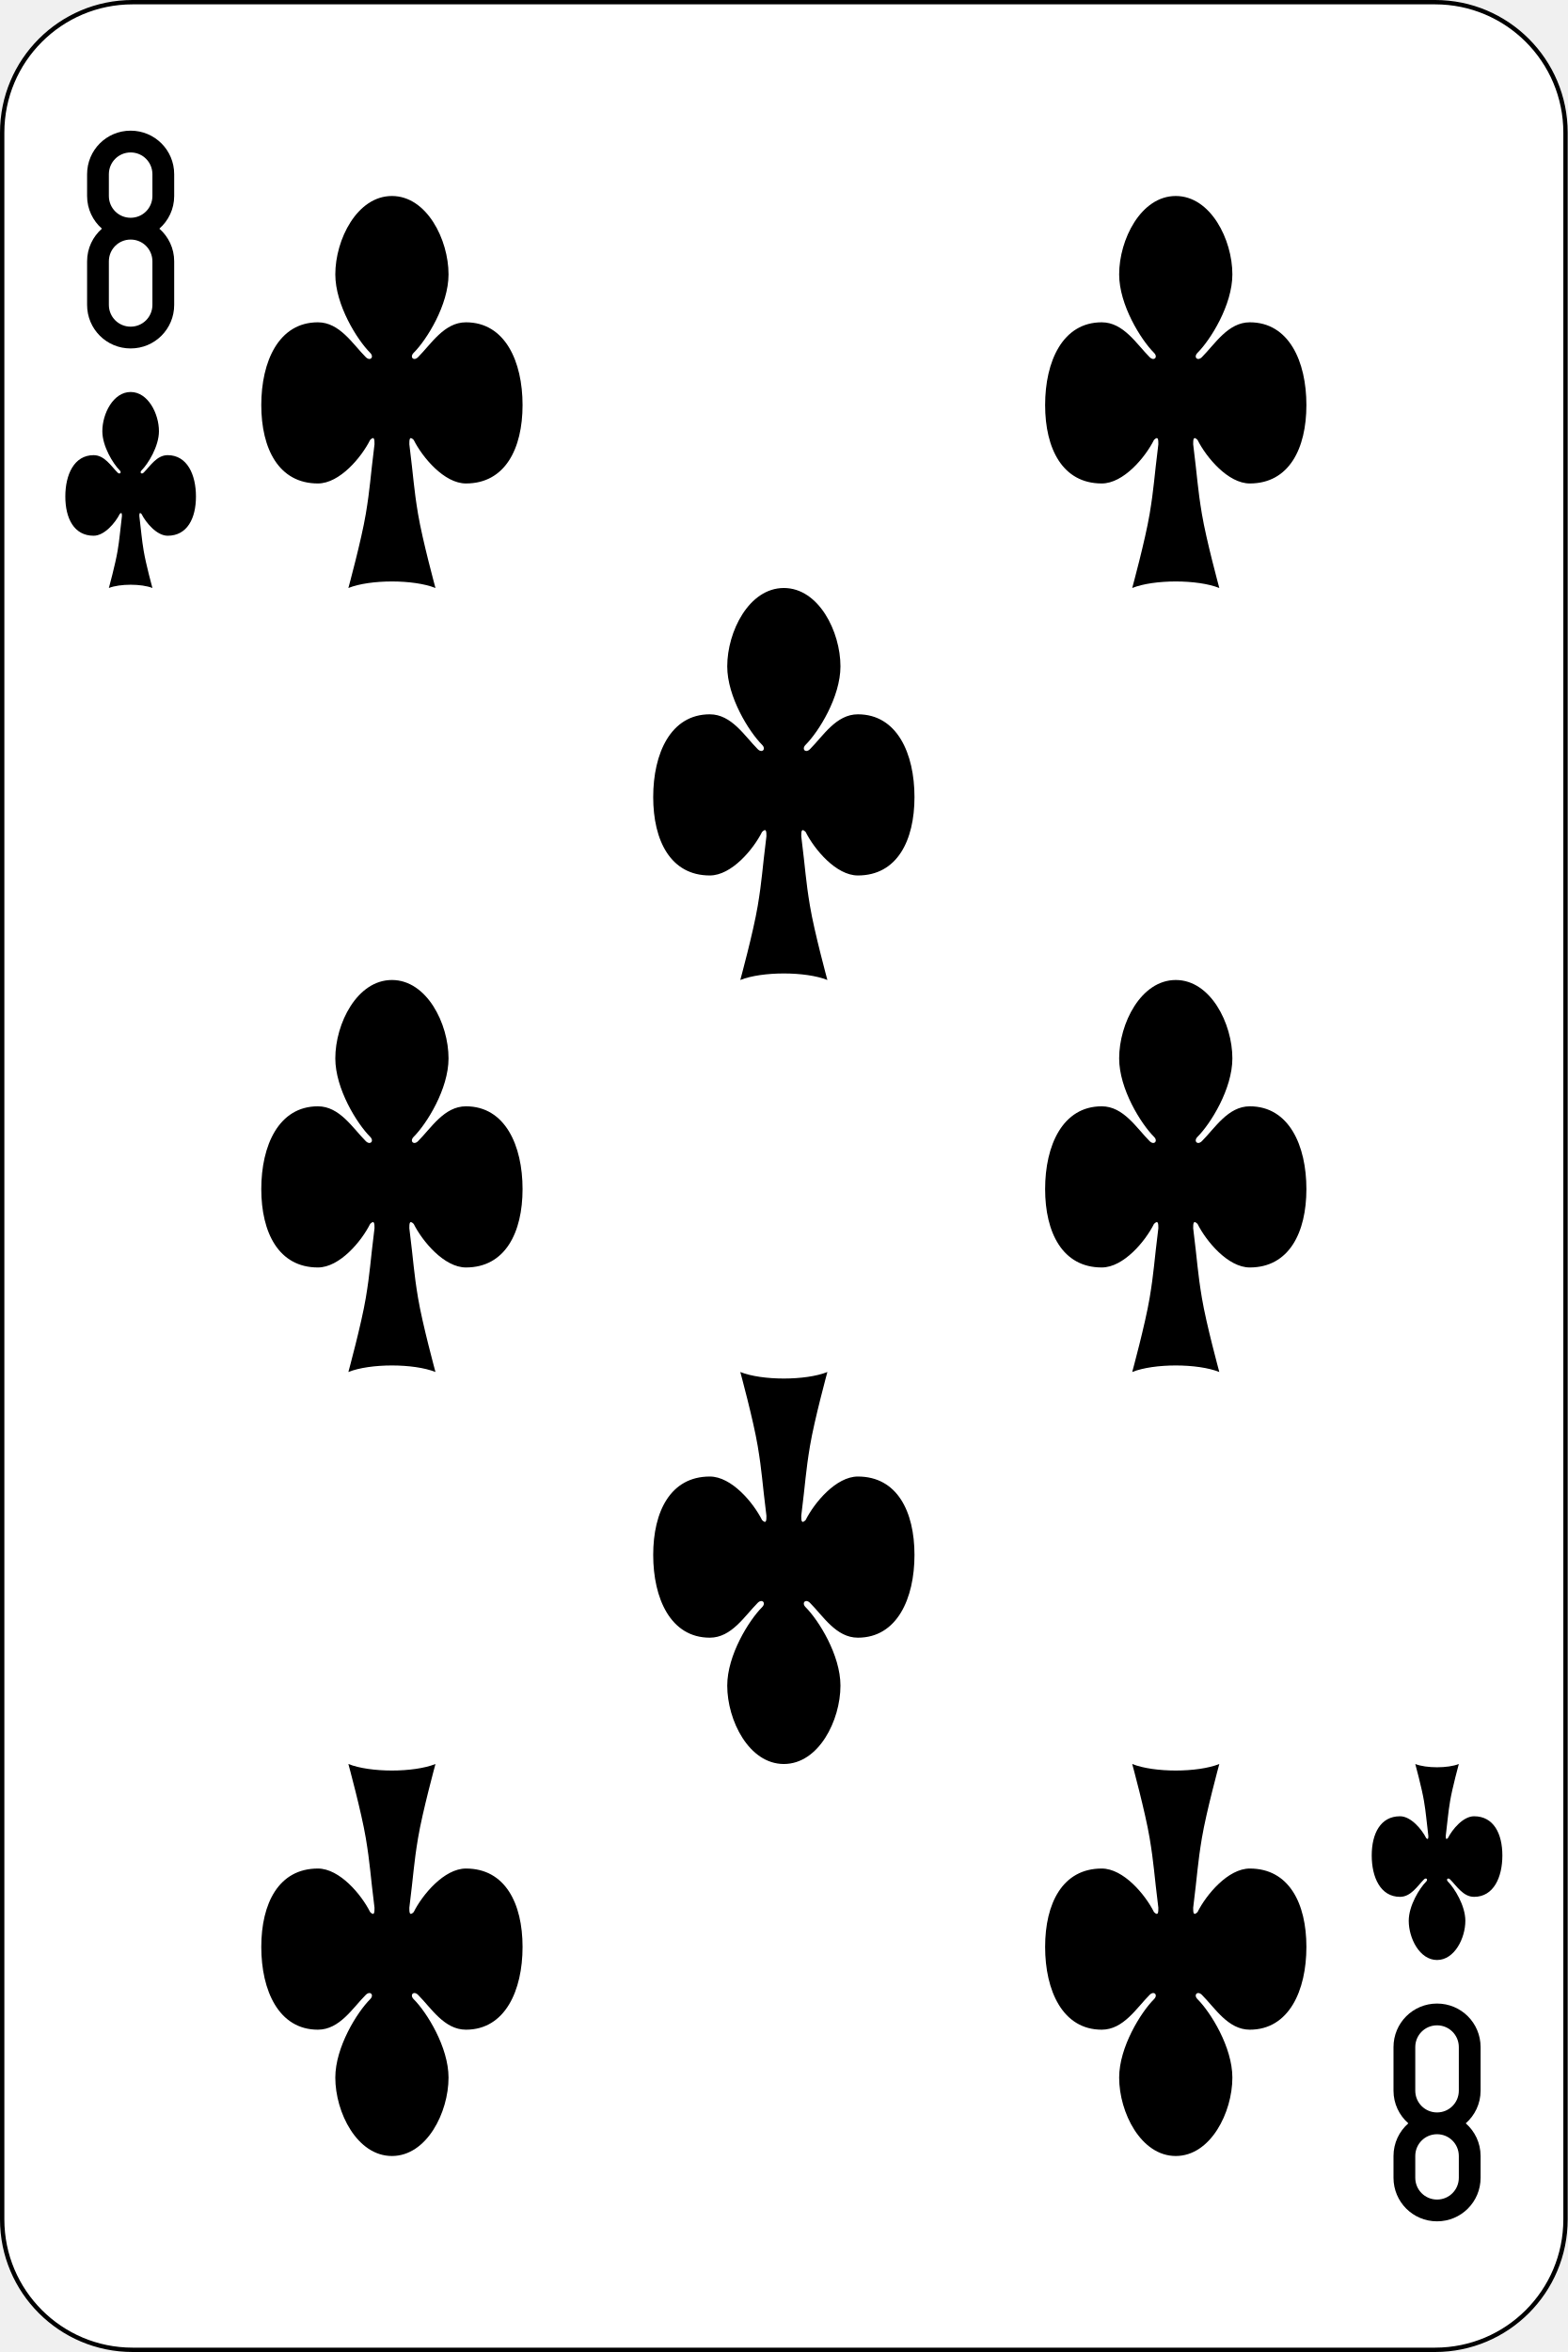
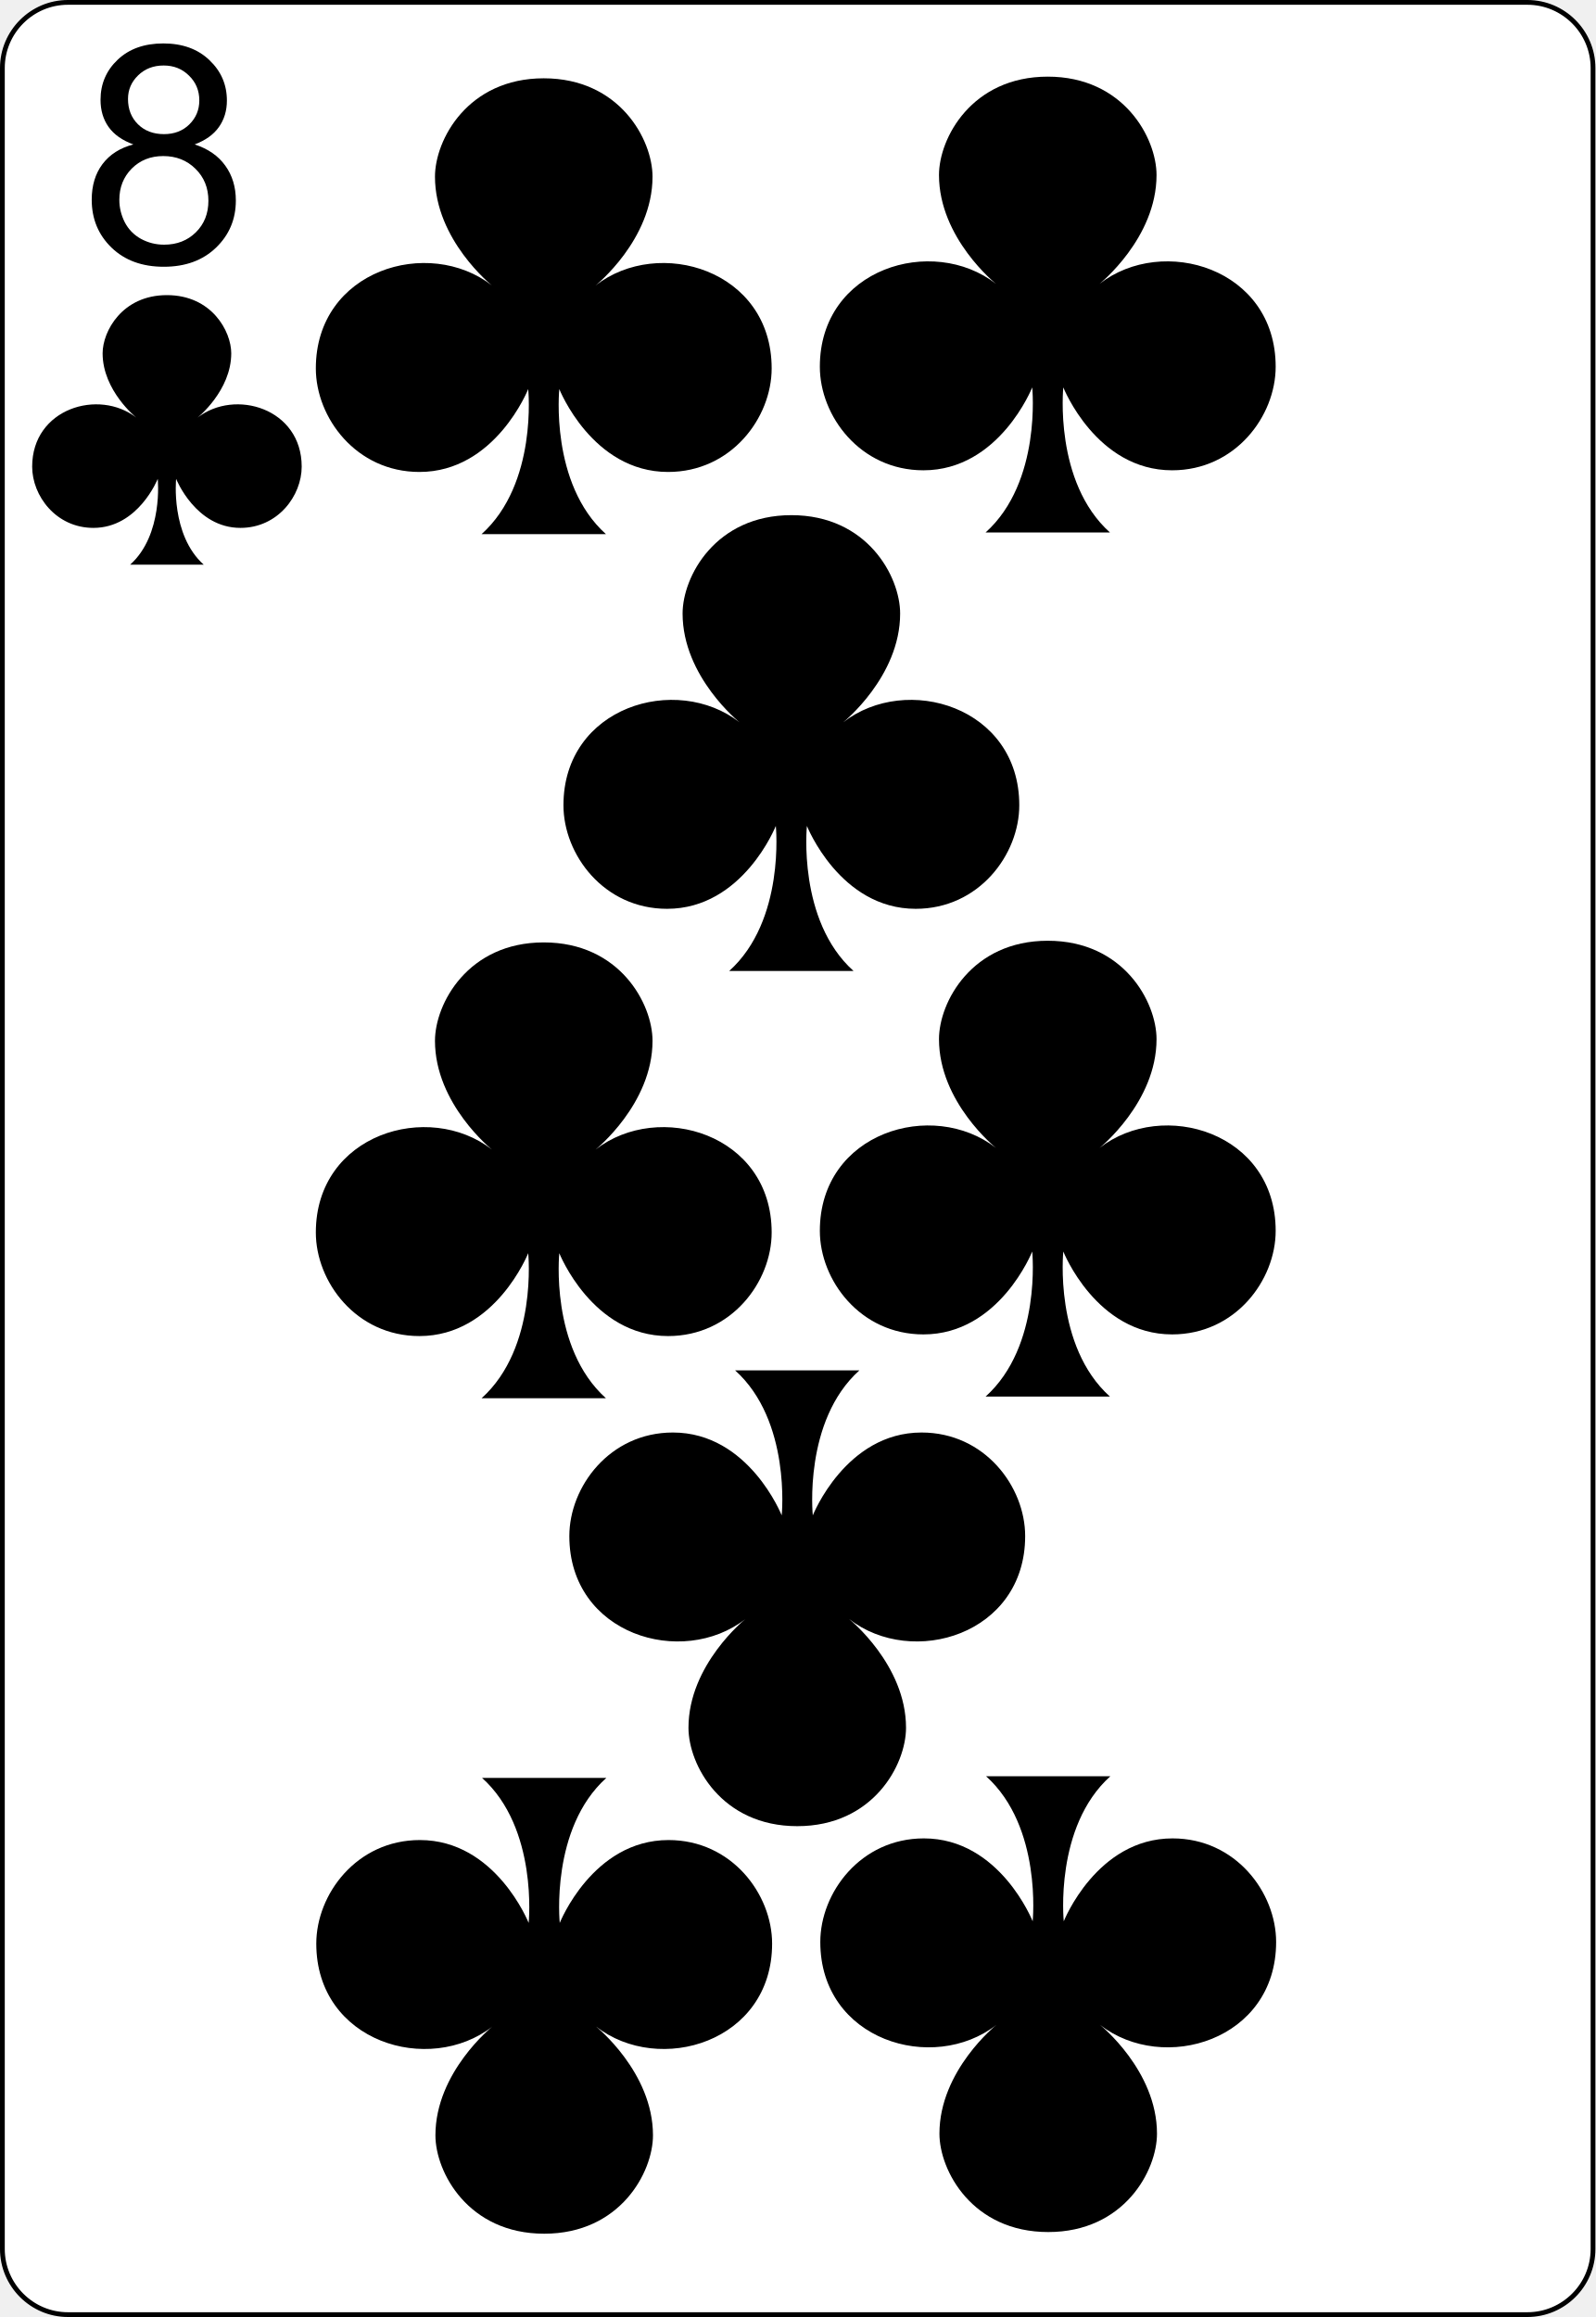
- <svg xmlns="http://www.w3.org/2000/svg" width="95.25mm" height="142.875mm" viewBox="0 0 95.25 142.875" version="1.1" id="svg8415">
-   <defs id="defs8409">
-     </defs>
-   <g id="layer1" transform="translate(73.98703,-21.83327)">
-     <g transform="matrix(0.2645833,0,0,0.2645833,-73.98703,-113.7292)" id="g3087">
-       <rect rx="29.944" ry="29.944" y="512.862" x="0.5" height="539" width="359" id="rect6472-13" style="fill:#ffffff;stroke:#000000;stroke-width:1" />
-       <path style="fill:#000000;fill-opacity:1;stroke:none" id="rect3163-5-18-0-7-5" d="m 30,542.362 c -5.54,0 -10,4.46 -10,10 v 5 c 0,3.004 1.323,5.67 3.406,7.5 -2.083,1.83 -3.406,4.496 -3.406,7.5 v 10 c 0,5.54 4.46,10 10,10 5.54,0 10,-4.46 10,-10 v -10 c 0,-3.004 -1.323,-5.67 -3.406,-7.5 2.083,-1.83 3.406,-4.496 3.406,-7.5 v -5 c 0,-5.54 -4.46,-10 -10,-10 z m 0,5 c 2.77,0 5,2.23 5,5 v 5 c 0,2.77 -2.23,5 -5,5 -2.77,0 -5,-2.23 -5,-5 v -5 c 0,-2.77 2.23,-5 5,-5 z m 0,20 c 2.77,0 5,2.23 5,5 v 10 c 0,2.77 -2.23,5 -5,5 -2.77,0 -5,-2.23 -5,-5 v -10 c 0,-2.77 2.23,-5 5,-5 z" />
-       <path style="fill:#000000;fill-opacity:1;stroke:none" id="rect3163-5-18-0-7-4-9" d="m 330,1022.362 c -5.54,0 -10,-4.46 -10,-10 v -5 c 0,-3.004 1.323,-5.67 3.406,-7.5 C 321.323,998.032 320,995.366 320,992.362 v -10 c 0,-5.54 4.46,-10 10,-10 5.54,0 10,4.46 10,10 v 10 c 0,3.004 -1.323,5.67 -3.406,7.5 2.083,1.83 3.406,4.496 3.406,7.5 v 5 c 0,5.54 -4.46,10 -10,10 z m 0,-5 c 2.77,0 5,-2.23 5,-5 v -5 c 0,-2.77 -2.23,-5 -5,-5 -2.77,0 -5,2.23 -5,5 v 5 c 0,2.77 2.23,5 5,5 z m 0,-20 c 2.77,0 5,-2.23 5,-5 v -10 c 0,-2.77 -2.23,-5 -5,-5 -2.77,0 -5,2.23 -5,5 v 10 c 0,2.77 2.23,5 5,5 z" />
-       <path style="fill:#000000;fill-opacity:1;stroke:none" d="m 32.5,630.362 c 1,2 3.5,5 6,5 4.5,0 6.5,-4 6.5,-9 0,-5 -2,-9.5 -6.5,-9.5 -2.5,0 -4,2.5 -5.5,4 -0.5,0.5 -1,0 -0.5,-0.5 1.5,-1.5 4,-5.5 4,-9 0,-4 -2.5,-9 -6.5,-9 -4,0 -6.5,5 -6.5,9 0,3.5 2.5,7.5 4,9 0.5,0.5 0,1 -0.5,0.5 -1.5,-1.5 -3,-4 -5.5,-4 -4.5,0 -6.5,4.5 -6.5,9.5 0,5 2,9 6.5,9 2.5,0 5,-3 6,-5 0.5,-0.5 0.5,0 0.5,0.5 -0.5,4 -0.5,5 -1,8 -0.5,3 -2,8.5 -2,8.5 2.5,-1 7.5,-1 10,0 0,0 -1.5,-5.5 -2,-8.5 -0.5,-3 -0.5,-4 -1,-8 0,-0.5 0,-1 0.5,-0.5 z" id="path3037-1-8" />
-       <path style="fill:#000000;fill-opacity:1;stroke:none" d="m 332.5,934.362 c 1,-2 3.5,-5 6,-5 4.5,0 6.5,4 6.5,9 0,5 -2,9.5 -6.5,9.5 -2.5,0 -4,-2.5 -5.5,-4 -0.5,-0.5 -1,0 -0.5,0.5 1.5,1.5 4,5.5 4,9 0,4 -2.5,9 -6.5,9 -4,0 -6.5,-5 -6.5,-9 0,-3.5 2.5,-7.5 4,-9 0.5,-0.5 0,-1 -0.5,-0.5 -1.5,1.5 -3,4 -5.5,4 -4.5,0 -6.5,-4.5 -6.5,-9.5 0,-5 2,-9 6.5,-9 2.5,0 5,3 6,5 0.5,0.5 0.5,0 0.5,-0.5 -0.5,-4 -0.5,-5 -1,-8 -0.5,-3 -2,-8.5 -2,-8.5 2.5,1 7.5,1 10,0 0,0 -1.5,5.5 -2,8.5 -0.5,3 -0.5,4 -1,8 0,0.5 0,1 0.5,0.5 z" id="path3037-1-1-4" />
-       <path style="fill:#000000;fill-opacity:1;stroke:none" d="m 95,613.362 c 2,4 7,10 12,10 9,0 13,-8 13,-18 0,-10 -4,-19 -13,-19 -5,0 -8,5 -11,8 -1,1 -2,0 -1,-1 3,-3 8,-11 8,-18 0,-8 -5,-18 -13,-18 -8,0 -13,10 -13,18 0,7 5,15 8,18 1,1 0,2 -1,1 -3,-3 -6,-8 -11,-8 -9,0 -13,9 -13,19 0,10 4,18 13,18 5,0 10,-6 12,-10 1,-1 1,0 1,1 -1,8 -1,10 -2,16 -1,6 -4,17 -4,17 5,-2 15,-2 20,0 0,0 -3,-11 -4,-17 -1,-6 -1,-8 -2,-16 0,-1 0,-2 1,-1 z" id="path3037-07" />
-       <path style="fill:#000000;fill-opacity:1;stroke:none" d="m 275,613.362 c 2,4 7,10 12,10 9,0 13,-8 13,-18 0,-10 -4,-19 -13,-19 -5,0 -8,5 -11,8 -1,1 -2,0 -1,-1 3,-3 8,-11 8,-18 0,-8 -5,-18 -13,-18 -8,0 -13,10 -13,18 0,7 5,15 8,18 1,1 0,2 -1,1 -3,-3 -6,-8 -11,-8 -9,0 -13,9 -13,19 0,10 4,18 13,18 5,0 10,-6 12,-10 1,-1 1,0 1,1 -1,8 -1,10 -2,16 -1,6 -4,17 -4,17 5,-2 15,-2 20,0 0,0 -3,-11 -4,-17 -1,-6 -1,-8 -2,-16 0,-1 0,-2 1,-1 z" id="path3037-7-6" />
-       <path style="fill:#000000;fill-opacity:1;stroke:none" d="m 185,703.362 c 2,4 7,10 12,10 9,0 13,-8 13,-18 0,-10 -4,-19 -13,-19 -5,0 -8,5 -11,8 -1,1 -2,0 -1,-1 3,-3 8,-11 8,-18 0,-8 -5,-18 -13,-18 -8,0 -13,10 -13,18 0,7 5,15 8,18 1,1 0,2 -1,1 -3,-3 -6,-8 -11,-8 -9,0 -13,9 -13,19 0,10 4,18 13,18 5,0 10,-6 12,-10 1,-1 1,0 1,1 -1,8 -1,10 -2,16 -1,6 -4,17 -4,17 5,-2 15,-2 20,0 0,0 -3,-11 -4,-17 -1,-6 -1,-8 -2,-16 0,-1 0,-2 1,-1 z" id="path3037-4-3" />
-       <path style="fill:#000000;fill-opacity:1;stroke:none" d="m 95,793.362 c 2,4 7,10 12,10 9,0 13,-8 13,-18 0,-10 -4,-19 -13,-19 -5,0 -8,5 -11,8 -1,1 -2,0 -1,-1 3,-3 8,-11 8,-18 0,-8 -5,-18 -13,-18 -8,0 -13,10 -13,18 0,7 5,15 8,18 1,1 0,2 -1,1 -3,-3 -6,-8 -11,-8 -9,0 -13,9 -13,19 0,10 4,18 13,18 5,0 10,-6 12,-10 1,-1 1,0 1,1 -1,8 -1,10 -2,16 -1,6 -4,17 -4,17 5,-2 15,-2 20,0 0,0 -3,-11 -4,-17 -1,-6 -1,-8 -2,-16 0,-1 0,-2 1,-1 z" id="path3037-0-6" />
-       <path style="fill:#000000;fill-opacity:1;stroke:none" d="m 275,793.362 c 2,4 7,10 12,10 9,0 13,-8 13,-18 0,-10 -4,-19 -13,-19 -5,0 -8,5 -11,8 -1,1 -2,0 -1,-1 3,-3 8,-11 8,-18 0,-8 -5,-18 -13,-18 -8,0 -13,10 -13,18 0,7 5,15 8,18 1,1 0,2 -1,1 -3,-3 -6,-8 -11,-8 -9,0 -13,9 -13,19 0,10 4,18 13,18 5,0 10,-6 12,-10 1,-1 1,0 1,1 -1,8 -1,10 -2,16 -1,6 -4,17 -4,17 5,-2 15,-2 20,0 0,0 -3,-11 -4,-17 -1,-6 -1,-8 -2,-16 0,-1 0,-2 1,-1 z" id="path3037-9-1" />
-       <path style="fill:#000000;fill-opacity:1;stroke:none" d="m 185,861.362 c 2,-4 7,-10 12,-10 9,0 13,8 13,18 0,10 -4,19 -13,19 -5,0 -8,-5 -11,-8 -1,-1 -2,0 -1,1 3,3 8,11 8,18 0,8 -5,18 -13,18 -8,0 -13,-10 -13,-18 0,-7 5,-15 8,-18 1,-1 0,-2 -1,-1 -3,3 -6,8 -11,8 -9,0 -13,-9 -13,-19 0,-10 4,-18 13,-18 5,0 10,6 12,10 1,1 1,0 1,-1 -1,-8 -1,-10 -2,-16 -1,-6 -4,-17 -4,-17 5,2 15,2 20,0 0,0 -3,11 -4,17 -1,6 -1,8 -2,16 0,1 0,2 1,1 z" id="path3037-488-5" />
-       <path style="fill:#000000;fill-opacity:1;stroke:none" d="m 95,951.362 c 2,-4 7,-10 12,-10 9,0 13,8 13,18 0,10 -4,19 -13,19 -5,0 -8,-5 -11,-8 -1,-1 -2,0 -1,1 3,3 8,11 8,18 0,8 -5,18 -13,18 -8,0 -13,-10 -13,-18 0,-7 5,-15 8,-18 1,-1 0,-2 -1,-1 -3,3 -6,8 -11,8 -9,0 -13,-9 -13,-19 0,-10 4,-18 13,-18 5,0 10,6 12,10 1,1 1,0 1,-1 -1,-8 -1,-10 -2,-16 -1,-6 -4,-17 -4,-17 5,2 15,2 20,0 0,0 -3,11 -4,17 -1,6 -1,8 -2,16 0,1 0,2 1,1 z" id="path3037-2-4" />
-       <path style="fill:#000000;fill-opacity:1;stroke:none" d="m 275,951.362 c 2,-4 7,-10 12,-10 9,0 13,8 13,18 0,10 -4,19 -13,19 -5,0 -8,-5 -11,-8 -1,-1 -2,0 -1,1 3,3 8,11 8,18 0,8 -5,18 -13,18 -8,0 -13,-10 -13,-18 0,-7 5,-15 8,-18 1,-1 0,-2 -1,-1 -3,3 -6,8 -11,8 -9,0 -13,-9 -13,-19 0,-10 4,-18 13,-18 5,0 10,6 12,10 1,1 1,0 1,-1 -1,-8 -1,-10 -2,-16 -1,-6 -4,-17 -4,-17 5,2 15,2 20,0 0,0 -3,11 -4,17 -1,6 -1,8 -2,16 0,1 0,2 1,1 z" id="path3037-45-2" />
+ <svg xmlns="http://www.w3.org/2000/svg" xmlns:xlink="http://www.w3.org/1999/xlink" width="167.087pt" height="242.667pt" viewBox="0 0 167.087 242.667" xml:space="preserve" id="svg2" version="1.1">
+   <defs id="defs41">
+     <radialGradient xlink:href="#linearGradient2984" id="radialGradient3760" cx="48.231" cy="18.138" fx="48.231" fy="18.138" r="9.5" gradientUnits="userSpaceOnUse" gradientTransform="matrix(-1.560526,0.01828294,-0.02684055,-2.290953,123.9838,58.80911)" />
+     <linearGradient id="linearGradient2984">
+       <stop style="stop-color:#000000;stop-opacity:1;" offset="0" id="stop2986" />
+       <stop style="stop-color:#000000;stop-opacity:0.656;" offset="1" id="stop2988" />
+     </linearGradient>
+     <radialGradient xlink:href="#linearGradient3784" id="radialGradient3792" cx="171.487" cy="511.223" fx="171.487" fy="511.223" r="81.903" gradientTransform="matrix(1.152989,-0.6739155,0.3948202,0.6754904,-233.6326,270.4008)" gradientUnits="userSpaceOnUse" />
+     <linearGradient id="linearGradient3784">
+       <stop style="stop-color:#ffffff;stop-opacity:0.534;" offset="0" id="stop3786" />
+       <stop style="stop-color:#000000;stop-opacity:0;" offset="1" id="stop3788" />
+     </linearGradient>
+     <radialGradient r="81.903" fy="511.223" fx="171.487" cy="511.223" cx="171.487" gradientTransform="matrix(1.152989,-0.6739155,0.3948202,0.6754904,-233.6326,270.4008)" gradientUnits="userSpaceOnUse" id="radialGradient3855" xlink:href="#linearGradient3784-4" />
+     <linearGradient id="linearGradient3784-4">
+       <stop style="stop-color:#ffffff;stop-opacity:0.519;" offset="0" id="stop3786-8" />
+       <stop style="stop-color:#000000;stop-opacity:0;" offset="1" id="stop3788-6" />
+     </linearGradient>
+     <radialGradient r="81.903" fy="461.841" fx="181.694" cy="461.841" cx="181.694" gradientTransform="matrix(1.152989,-0.6739155,0.3948202,0.6754904,-233.6326,270.4008)" gradientUnits="userSpaceOnUse" id="radialGradient3916" xlink:href="#linearGradient3784-3" />
+     <linearGradient id="linearGradient3784-3">
+       <stop style="stop-color:#ffffff;stop-opacity:0.702;" offset="0" id="stop3786-86" />
+       <stop style="stop-color:#000000;stop-opacity:0;" offset="1" id="stop3788-2" />
+     </linearGradient>
+   </defs>
+   <g id="Layer_x0020_1" style="fill-rule:nonzero;clip-rule:nonzero;stroke:#000000;stroke-miterlimit:4;">
+     <path style="fill:#FFFFFF;stroke-width:0.5;" d="M166.837,235.548c0,3.777-3.087,6.869-6.871,6.869H7.111c-3.775,0-6.861-3.092-6.861-6.869V7.12C0.25,3.343,3.336,0.25,7.111,0.25h152.855    c3.784,0,6.871,3.093,6.871,6.87v228.428z" id="path5" />
+     <g style="stroke:none;" id="g7">
+       <g id="g9">
+ 				
+ 			</g>
+     </g>
+     <g id="g15">
+ 			
+ 		</g>
+     <g id="g19">
+ 			
+ 		</g>
+     <g style="stroke:none;" id="g23">
+       <g id="g25">
+ 				
+ 			</g>
+     </g>
+     <g style="stroke:none;" id="g31">
+       <g id="g33">
+ 				
+ 			</g>
    </g>
  </g>
+   <g aria-label="8" id="text3788" style="line-height:0%;font-family:'Bitstream Vera Sans';letter-spacing:0px;word-spacing:0px">
+     <path d="m 13.967,15.127 q -1.75,-0.641 -2.594,-1.828 -0.844,-1.188 -0.844,-2.844 0,-2.5 1.797,-4.203 1.797,-1.703 4.781,-1.703 3,0 4.828,1.75 1.828,1.734 1.828,4.234 0,1.594 -0.844,2.781 -0.828,1.172 -2.531,1.812 2.109,0.688 3.203,2.219 1.109,1.531 1.109,3.656 0,2.938 -2.078,4.938 -2.078,2 -5.469,2 -3.391,0 -5.469,-2 -2.078,-2.016 -2.078,-5.016 0,-2.234 1.125,-3.734 1.141,-1.516 3.234,-2.062 z m -0.562,-4.766 q 0,1.625 1.047,2.656 1.047,1.031 2.719,1.031 1.625,0 2.656,-1.016 1.047,-1.031 1.047,-2.516 0,-1.547 -1.078,-2.594 -1.062,-1.062 -2.656,-1.062 -1.609,0 -2.672,1.031 -1.062,1.031 -1.062,2.469 z m -0.906,10.578 q 0,1.203 0.562,2.328 0.578,1.125 1.703,1.75 1.125,0.609 2.422,0.609 2.016,0 3.328,-1.297 1.312,-1.297 1.312,-3.297 0,-2.031 -1.359,-3.359 -1.344,-1.328 -3.375,-1.328 -1.984,0 -3.297,1.312 -1.297,1.312 -1.297,3.281 z" style="font-size:32px;line-height:1.25;font-family:Arial;-inkscape-font-specification:Arial" id="path5058" />
+   </g>
+   <g transform="matrix(1.485651,0,0,1.485651,-54.02466,10.01807)" id="layer1-1-4">
+     <path id="cl-9" d="m 50.291,22.698 c 0,0 2.375,-1.9 2.375,-4.534 0,-1.542 -1.369,-4.102 -4.534,-4.102 -3.165,0 -4.534,2.561 -4.534,4.102 0,2.634 2.375,4.534 2.375,4.534 -2.638,-2.055 -7.341,-0.652 -7.341,3.455 0,2.056 1.68,4.318 4.318,4.318 3.165,0 4.534,-3.455 4.534,-3.455 0,0 0.402,3.938 -1.943,6.046 h 5.182 c -2.345,-2.107 -1.943,-6.046 -1.943,-6.046 0,0 1.369,3.455 4.534,3.455 2.639,0 4.318,-2.263 4.318,-4.318 0,-4.107 -4.703,-5.51 -7.341,-3.455 z" style="fill:#000000" />
+   </g>
+   <g transform="matrix(2.512578,0,0,2.512578,-63.98839,-27.13112)" id="layer1-1-4-8">
+     <path id="cl-9-8" d="m 50.291,22.698 c 0,0 2.375,-1.9 2.375,-4.534 0,-1.542 -1.369,-4.102 -4.534,-4.102 -3.165,0 -4.534,2.561 -4.534,4.102 0,2.634 2.375,4.534 2.375,4.534 -2.638,-2.055 -7.341,-0.652 -7.341,3.455 0,2.056 1.68,4.318 4.318,4.318 3.165,0 4.534,-3.455 4.534,-3.455 0,0 0.402,3.938 -1.943,6.046 h 5.182 c -2.345,-2.107 -1.943,-6.046 -1.943,-6.046 0,0 1.369,3.455 4.534,3.455 2.639,0 4.318,-2.263 4.318,-4.318 0,-4.107 -4.703,-5.51 -7.341,-3.455 z" style="fill:#000000" />
+   </g>
+   <g transform="matrix(-2.512578,0,0,-2.512578,177.9295,269.2751)" id="layer1-1-4-8-0">
+     <path id="cl-9-8-6" d="m 50.291,22.698 c 0,0 2.375,-1.9 2.375,-4.534 0,-1.542 -1.369,-4.102 -4.534,-4.102 -3.165,0 -4.534,2.561 -4.534,4.102 0,2.634 2.375,4.534 2.375,4.534 -2.638,-2.055 -7.341,-0.652 -7.341,3.455 0,2.056 1.68,4.318 4.318,4.318 3.165,0 4.534,-3.455 4.534,-3.455 0,0 0.402,3.938 -1.943,6.046 h 5.182 c -2.345,-2.107 -1.943,-6.046 -1.943,-6.046 0,0 1.369,3.455 4.534,3.455 2.639,0 4.318,-2.263 4.318,-4.318 0,-4.107 -4.703,-5.51 -7.341,-3.455 z" style="fill:#000000" />
+   </g>
+   <g transform="matrix(2.512578,0,0,2.512578,-63.98839,63.36968)" id="layer1-1-4-8-2">
+     <path id="cl-9-8-0" d="m 50.291,22.698 c 0,0 2.375,-1.9 2.375,-4.534 0,-1.542 -1.369,-4.102 -4.534,-4.102 -3.165,0 -4.534,2.561 -4.534,4.102 0,2.634 2.375,4.534 2.375,4.534 -2.638,-2.055 -7.341,-0.652 -7.341,3.455 0,2.056 1.68,4.318 4.318,4.318 3.165,0 4.534,-3.455 4.534,-3.455 0,0 0.402,3.938 -1.943,6.046 h 5.182 c -2.345,-2.107 -1.943,-6.046 -1.943,-6.046 0,0 1.369,3.455 4.534,3.455 2.639,0 4.318,-2.263 4.318,-4.318 0,-4.107 -4.703,-5.51 -7.341,-3.455 z" style="fill:#000000" />
+   </g>
+   <g transform="matrix(2.512578,0,0,2.512578,-11.20333,-27.30484)" id="layer1-1-4-8-8">
+     <path id="cl-9-8-9" d="m 50.291,22.698 c 0,0 2.375,-1.9 2.375,-4.534 0,-1.542 -1.369,-4.102 -4.534,-4.102 -3.165,0 -4.534,2.561 -4.534,4.102 0,2.634 2.375,4.534 2.375,4.534 -2.638,-2.055 -7.341,-0.652 -7.341,3.455 0,2.056 1.68,4.318 4.318,4.318 3.165,0 4.534,-3.455 4.534,-3.455 0,0 0.402,3.938 -1.943,6.046 h 5.182 c -2.345,-2.107 -1.943,-6.046 -1.943,-6.046 0,0 1.369,3.455 4.534,3.455 2.639,0 4.318,-2.263 4.318,-4.318 0,-4.107 -4.703,-5.51 -7.341,-3.455 z" style="fill:#000000" />
+   </g>
+   <g transform="matrix(-2.512578,0,0,-2.512578,230.7146,269.1014)" id="layer1-1-4-8-0-2">
+     <path id="cl-9-8-6-6" d="m 50.291,22.698 c 0,0 2.375,-1.9 2.375,-4.534 0,-1.542 -1.369,-4.102 -4.534,-4.102 -3.165,0 -4.534,2.561 -4.534,4.102 0,2.634 2.375,4.534 2.375,4.534 -2.638,-2.055 -7.341,-0.652 -7.341,3.455 0,2.056 1.68,4.318 4.318,4.318 3.165,0 4.534,-3.455 4.534,-3.455 0,0 0.402,3.938 -1.943,6.046 h 5.182 c -2.345,-2.107 -1.943,-6.046 -1.943,-6.046 0,0 1.369,3.455 4.534,3.455 2.639,0 4.318,-2.263 4.318,-4.318 0,-4.107 -4.703,-5.51 -7.341,-3.455 z" style="fill:#000000" />
+   </g>
+   <g transform="matrix(2.512578,0,0,2.512578,-11.20333,63.19596)" id="layer1-1-4-8-2-6">
+     <path id="cl-9-8-0-4" d="m 50.291,22.698 c 0,0 2.375,-1.9 2.375,-4.534 0,-1.542 -1.369,-4.102 -4.534,-4.102 -3.165,0 -4.534,2.561 -4.534,4.102 0,2.634 2.375,4.534 2.375,4.534 -2.638,-2.055 -7.341,-0.652 -7.341,3.455 0,2.056 1.68,4.318 4.318,4.318 3.165,0 4.534,-3.455 4.534,-3.455 0,0 0.402,3.938 -1.943,6.046 h 5.182 c -2.345,-2.107 -1.943,-6.046 -1.943,-6.046 0,0 1.369,3.455 4.534,3.455 2.639,0 4.318,-2.263 4.318,-4.318 0,-4.107 -4.703,-5.51 -7.341,-3.455 z" style="fill:#000000" />
+   </g>
+   <g transform="matrix(2.512578,0,0,2.512578,-38.0557,18.62236)" id="layer1-1-4-8-6">
+     <path id="cl-9-8-8" d="m 50.291,22.698 c 0,0 2.375,-1.9 2.375,-4.534 0,-1.542 -1.369,-4.102 -4.534,-4.102 -3.165,0 -4.534,2.561 -4.534,4.102 0,2.634 2.375,4.534 2.375,4.534 -2.638,-2.055 -7.341,-0.652 -7.341,3.455 0,2.056 1.68,4.318 4.318,4.318 3.165,0 4.534,-3.455 4.534,-3.455 0,0 0.402,3.938 -1.943,6.046 h 5.182 c -2.345,-2.107 -1.943,-6.046 -1.943,-6.046 0,0 1.369,3.455 4.534,3.455 2.639,0 4.318,-2.263 4.318,-4.318 0,-4.107 -4.703,-5.51 -7.341,-3.455 z" style="fill:#000000" />
+   </g>
+   <g transform="matrix(-2.512578,0,0,-2.512578,204.4313,226.5922)" id="layer1-1-4-8-6-8">
+     <path id="cl-9-8-8-8" d="m 50.291,22.698 c 0,0 2.375,-1.9 2.375,-4.534 0,-1.542 -1.369,-4.102 -4.534,-4.102 -3.165,0 -4.534,2.561 -4.534,4.102 0,2.634 2.375,4.534 2.375,4.534 -2.638,-2.055 -7.341,-0.652 -7.341,3.455 0,2.056 1.68,4.318 4.318,4.318 3.165,0 4.534,-3.455 4.534,-3.455 0,0 0.402,3.938 -1.943,6.046 h 5.182 c -2.345,-2.107 -1.943,-6.046 -1.943,-6.046 0,0 1.369,3.455 4.534,3.455 2.639,0 4.318,-2.263 4.318,-4.318 0,-4.107 -4.703,-5.51 -7.341,-3.455 z" style="fill:#000000" />
+   </g>
</svg>
